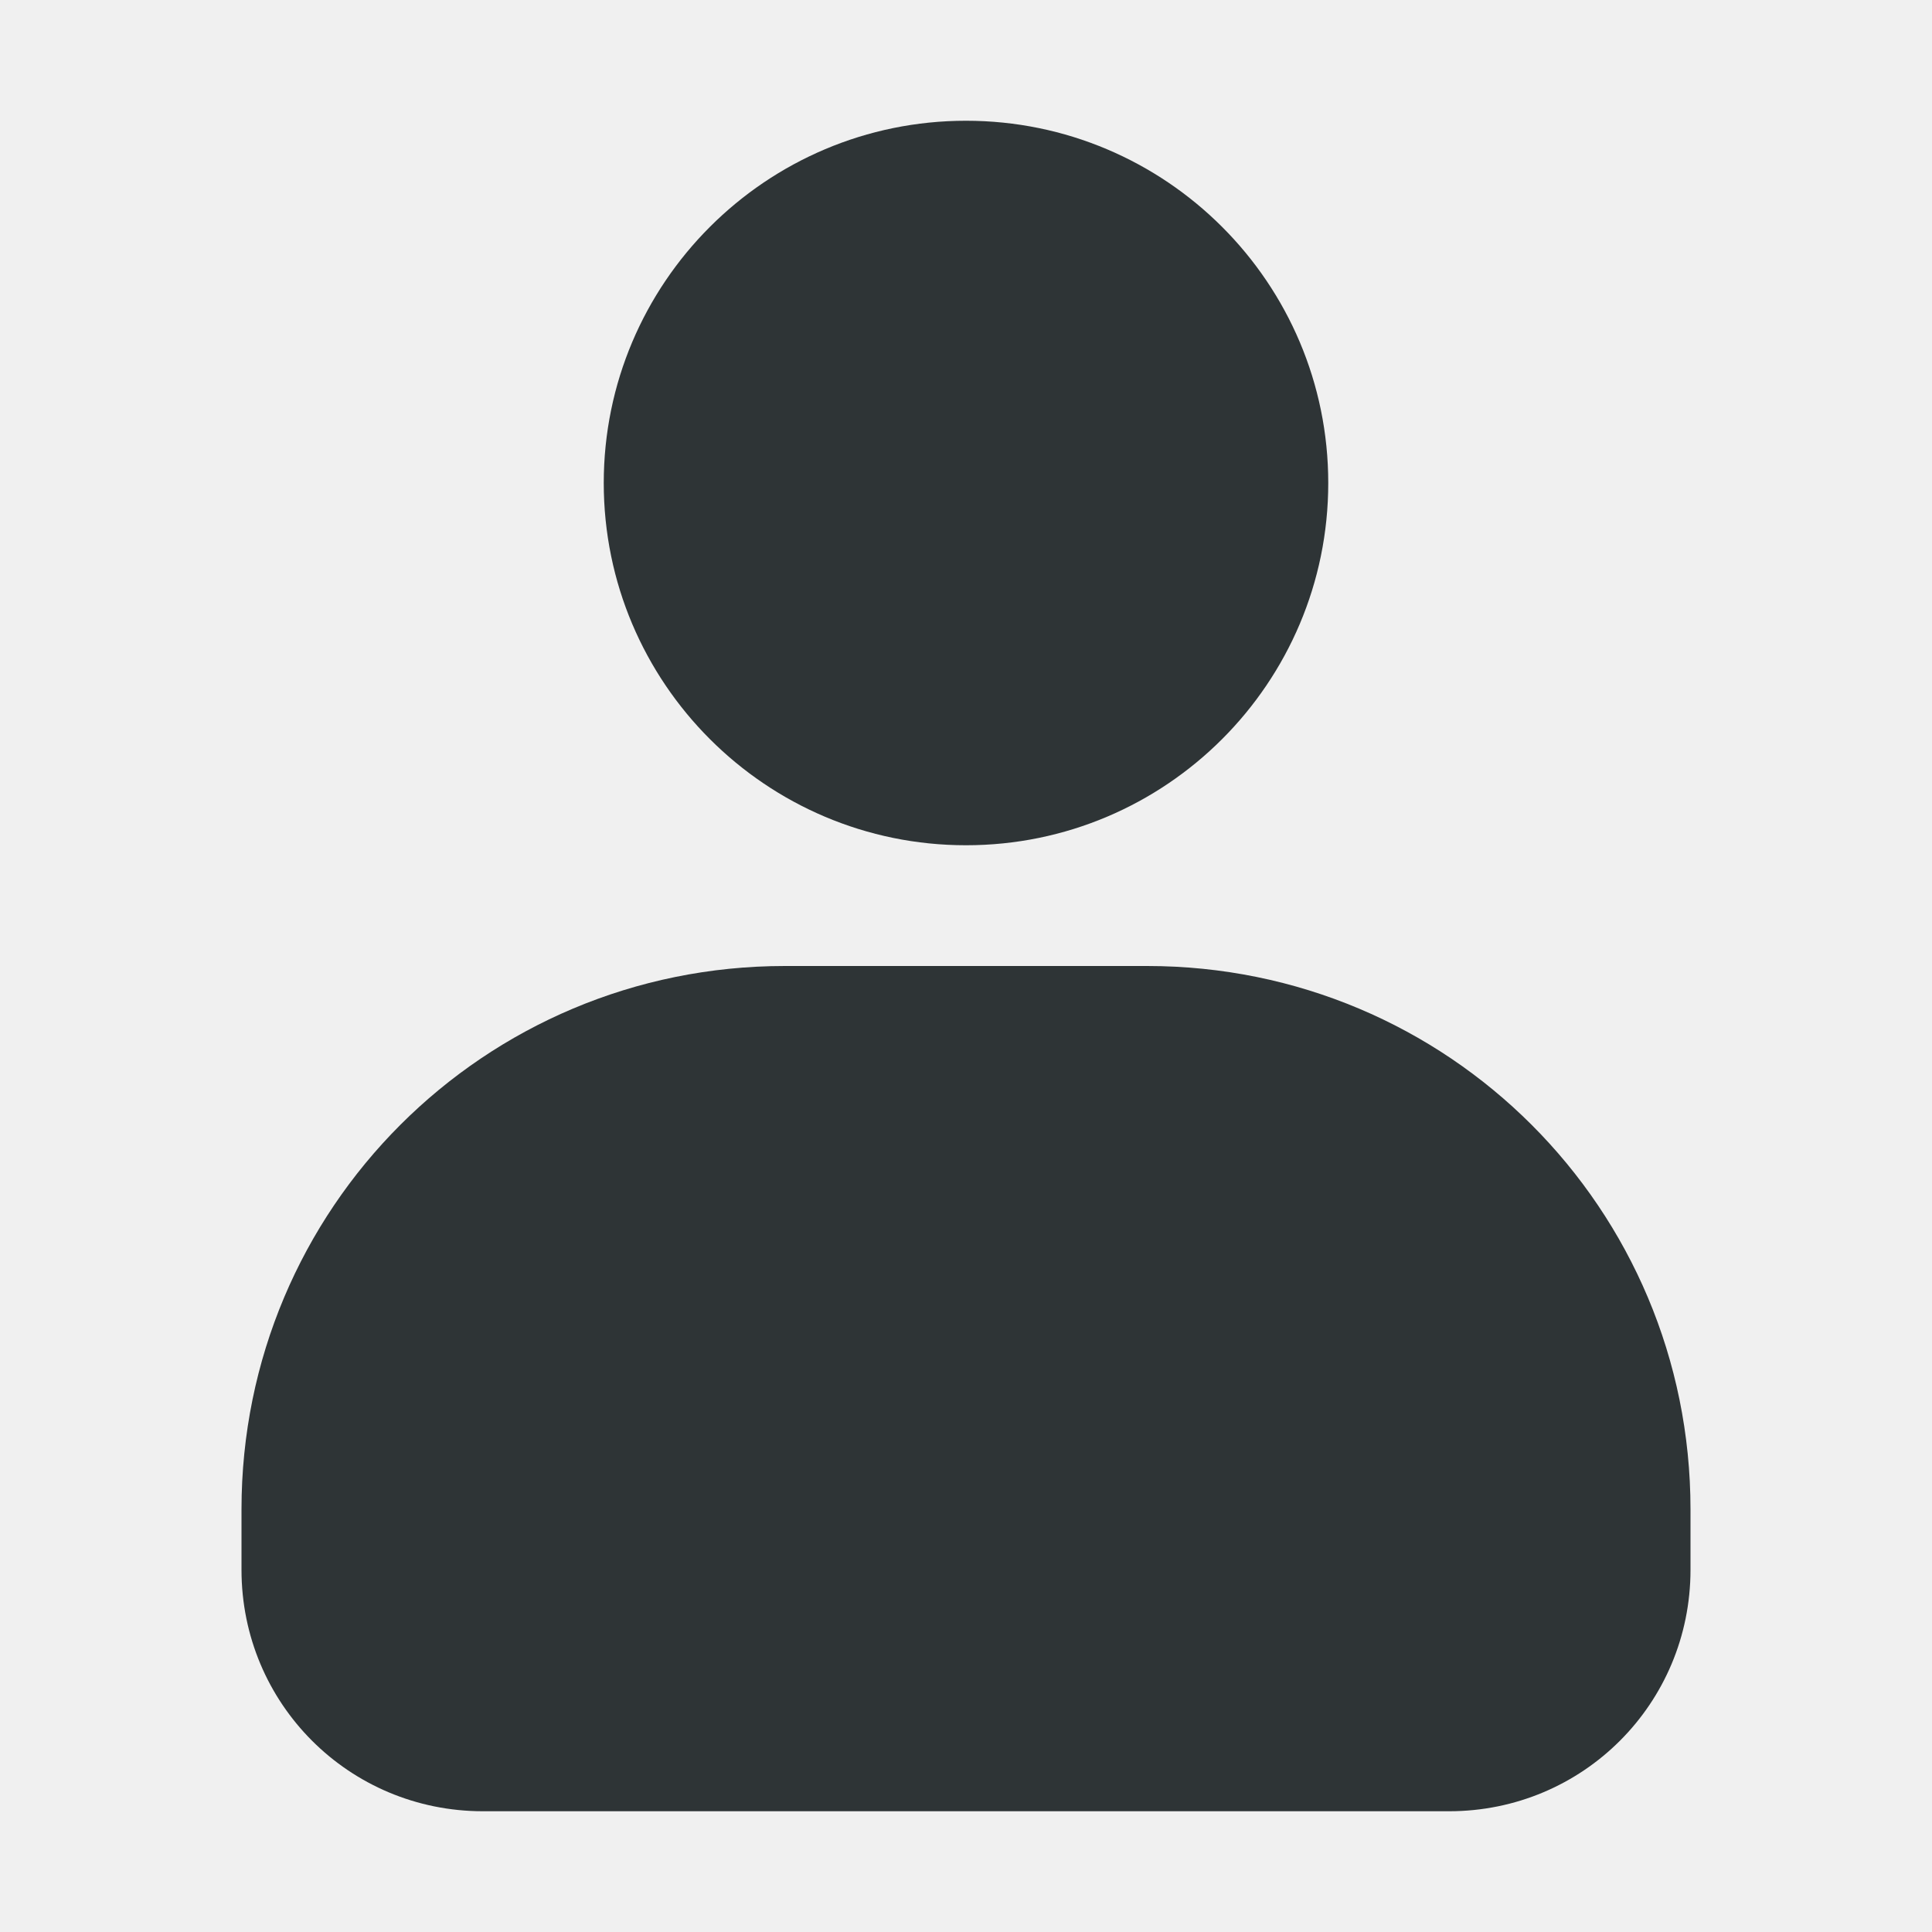
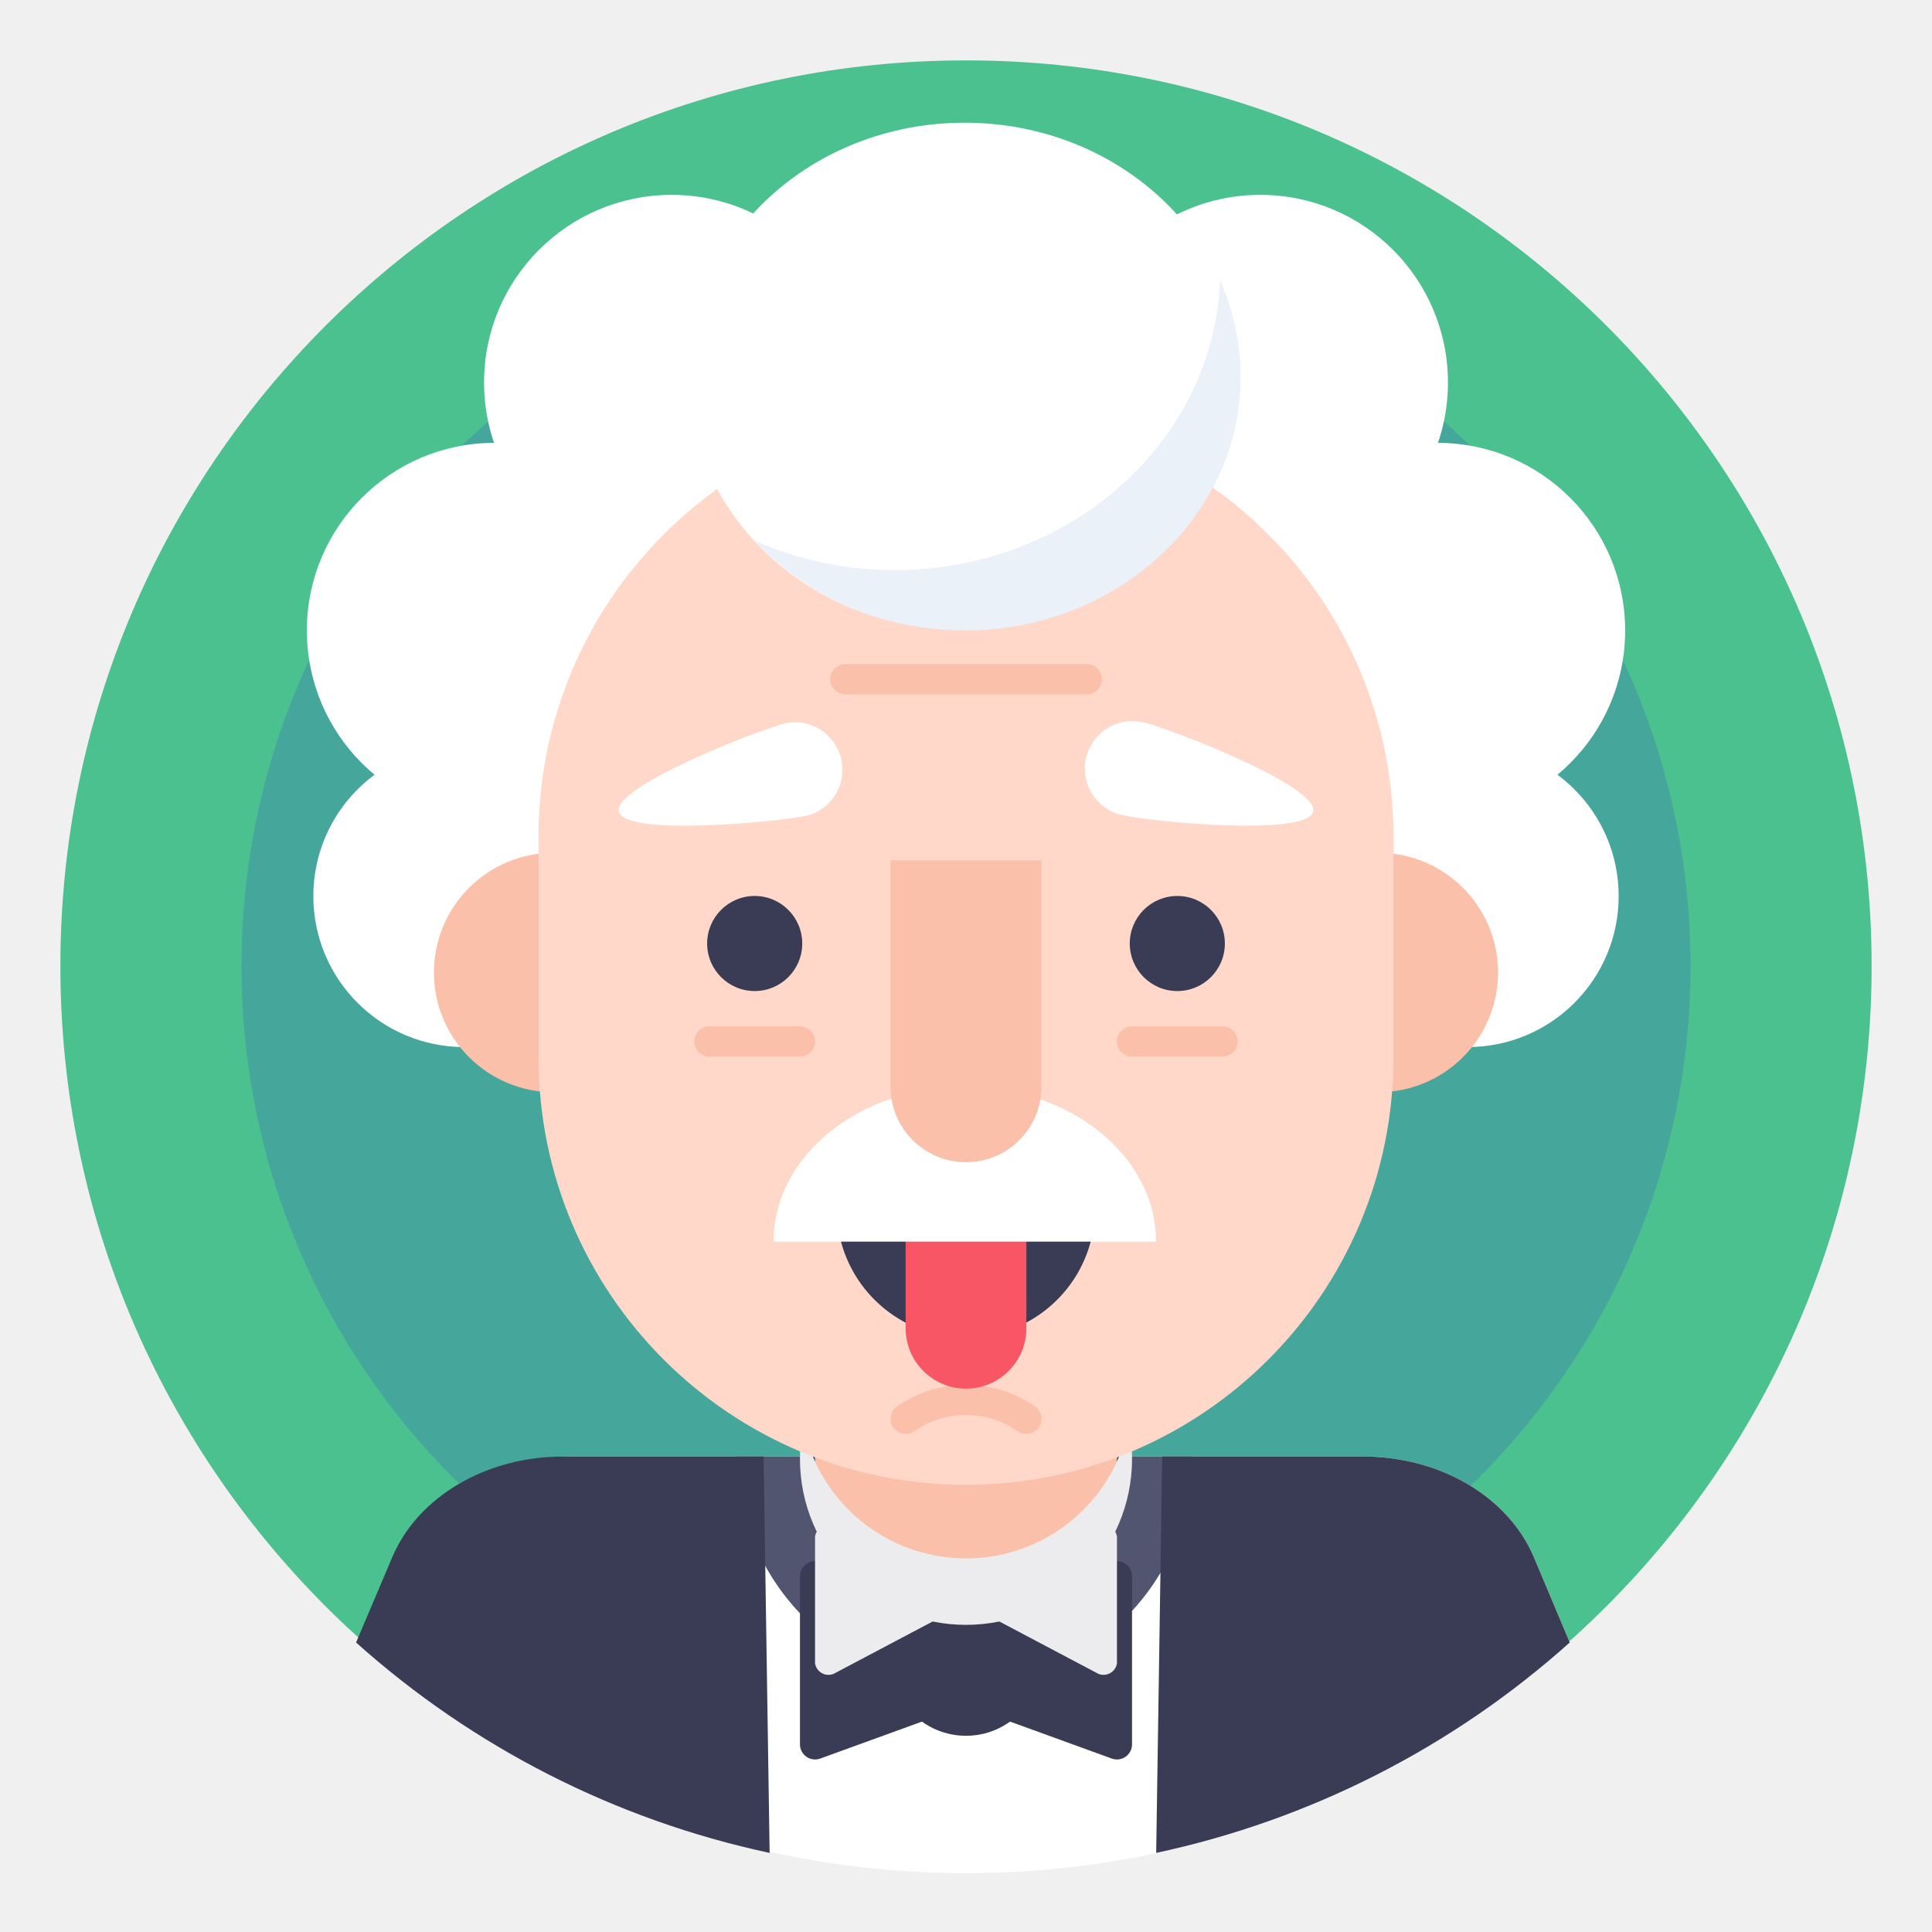
- <svg xmlns="http://www.w3.org/2000/svg" width="800px" height="800px" viewBox="0 0 16 16">
-   <path d="m 8 1 c -1.656 0 -3 1.344 -3 3 s 1.344 3 3 3 s 3 -1.344 3 -3 s -1.344 -3 -3 -3 z m -1.5 7 c -2.492 0 -4.5 2.008 -4.5 4.5 v 0.5 c 0 1.109 0.891 2 2 2 h 8 c 1.109 0 2 -0.891 2 -2 v -0.5 c 0 -2.492 -2.008 -4.5 -4.5 -4.5 z m 0 0" fill="#2e3436" />
+ <svg xmlns="http://www.w3.org/2000/svg" width="800px" height="800px" viewBox="0 0 128 128" data-name="Layer 1" id="Layer_1">
+   <defs>
+     <style>.cls-1{fill:#4bc190;}.cls-12,.cls-2{fill:#356cb6;}.cls-2{opacity:0.3;}.cls-3{fill:#ffffff;}.cls-4{fill:#fbc0aa;}.cls-5{fill:#515570;}.cls-10,.cls-6{fill:none;stroke:#fbc0aa;stroke-linecap:round;stroke-linejoin:round;}.cls-6{stroke-width:20px;}.cls-7,.cls-8{fill:#393c54;}.cls-12,.cls-8{opacity:0.1;}.cls-9{fill:#ffd8c9;}.cls-10{stroke-width:2px;}.cls-11{fill:#f85565;}</style>
+   </defs>
+   <circle class="cls-1" cx="64" cy="64" r="60" />
+   <circle class="cls-2" cx="64" cy="64" r="48" />
+   <circle class="cls-3" cx="30.76" cy="59.37" r="10" />
+   <circle class="cls-3" cx="97.24" cy="59.37" r="10" />
+   <circle class="cls-3" cx="32.76" cy="41.77" r="12.43" />
+   <circle class="cls-3" cx="95.24" cy="41.77" r="12.43" />
+   <circle class="cls-3" cx="44.5" cy="25.34" r="12.43" />
+   <circle class="cls-3" cx="83.5" cy="25.34" r="12.43" />
+   <circle class="cls-4" cx="91.32" cy="64.43" r="7.93" />
+   <path class="cls-3" d="M64,124.1a59.78,59.78,0,0,0,40-15.28l-2.39-5.68c-1.71-4-6.22-6.64-11.29-6.64H37.69c-5.07,0-9.58,2.66-11.29,6.64L24,108.82A59.78,59.78,0,0,0,64,124.1Z" />
+   <path class="cls-5" d="M79,96.5H48.85A15.07,15.07,0,0,0,79,96.5Z" />
+   <line class="cls-6" x1="64" x2="64" y1="84.75" y2="98.5" />
+   <path class="cls-7" d="M64,113l9.66,3.51a1,1,0,0,0,1.34-.94V104.43a1,1,0,0,0-1.34-.94L64,107Z" />
+   <path class="cls-7" d="M64,113l-9.66,3.51a1,1,0,0,1-1.34-.94V104.43a1,1,0,0,1,1.34-.94L64,107Z" />
+   <circle class="cls-7" cx="64" cy="110" r="5" />
+   <path class="cls-3" d="M64,103.25a11,11,0,0,1-10.78-8.8,11.4,11.4,0,0,0-.22,2.2,11,11,0,0,0,22,0,11.4,11.4,0,0,0-.22-2.2A11,11,0,0,1,64,103.25Z" />
+   <path class="cls-8" d="M64,103.25a11,11,0,0,1-10.78-8.8,11.4,11.4,0,0,0-.22,2.2,11,11,0,0,0,22,0,11.4,11.4,0,0,0-.22-2.2A11,11,0,0,1,64,103.25Z" />
+   <path class="cls-3" d="M72.78,101.1,64,105.74l-8.78-4.64a.9.9,0,0,0-1.22.7v8.4a.9.9,0,0,0,1.22.7L64,106.26l8.78,4.64a.9.9,0,0,0,1.22-.7v-8.4A.9.9,0,0,0,72.78,101.1Z" />
+   <path class="cls-8" d="M72.78,101.1,64,105.74l-8.78-4.64a.9.9,0,0,0-1.22.7v8.4a.9.9,0,0,0,1.22.7L64,106.26l8.78,4.64a.9.9,0,0,0,1.22-.7v-8.4A.9.9,0,0,0,72.78,101.1Z" />
+   <circle class="cls-4" cx="36.68" cy="64.43" r="7.93" />
+   <path class="cls-9" d="M64,98.37A28.31,28.31,0,0,1,35.68,70.05V55.43a28.32,28.32,0,1,1,56.64,0V70.05A28.31,28.31,0,0,1,64,98.37Z" />
+   <path class="cls-10" d="M60,94a7,7,0,0,1,8,0" />
+   <path class="cls-7" d="M71.55,80a1,1,0,0,1,.94,1.07,8.56,8.56,0,0,1-17,0A1,1,0,0,1,56.45,80Z" />
+   <path class="cls-11" d="M64,92h0a4,4,0,0,1-4-4V77h8V88A4,4,0,0,1,64,92Z" />
+   <path class="cls-3" d="M51.25,82.26C51.25,76.59,56.93,72,63.92,72s12.67,4.59,12.67,10.26" />
+   <path class="cls-4" d="M64,77h0a5,5,0,0,1-5-5V57H69V72A5,5,0,0,1,64,77Z" />
+   <circle class="cls-7" cx="50" cy="62.51" r="3.15" />
+   <line class="cls-10" x1="56" x2="72" y1="45" y2="45" />
+   <ellipse class="cls-3" cx="63.91" cy="24.95" rx="18.28" ry="16.82" />
+   <path class="cls-12" d="M80.83,18.58c-.41,10.66-9.9,19.19-21.58,19.19A23.05,23.05,0,0,1,50,35.83a18.9,18.9,0,0,0,13.93,5.94C74,41.77,82.19,34.24,82.19,25A15.72,15.72,0,0,0,80.83,18.58Z" />
+   <circle class="cls-7" cx="78" cy="62.51" r="3.15" />
+   <path class="cls-3" d="M87,53.77c-.4,1.69-10.86.65-12.55.25a3.15,3.15,0,1,1,1.46-6.12C77.58,48.3,87.38,52.08,87,53.77Z" />
+   <path class="cls-3" d="M41,53.77c.4,1.69,10.86.65,12.55.25a3.15,3.15,0,0,0-1.46-6.12C50.42,48.3,40.62,52.08,41,53.77Z" />
+   <line class="cls-10" x1="75" x2="81" y1="69" y2="69" />
+   <line class="cls-10" x1="47" x2="53" y1="69" y2="69" />
+   <path class="cls-7" d="M104,108.82l-2.39-5.68c-1.71-4-6.22-6.64-11.29-6.64H77l-.4,26.26A59.82,59.82,0,0,0,104,108.82Z" />
+   <path class="cls-7" d="M23.59,108.82,26,103.14c1.71-4,6.23-6.64,11.29-6.64H50.59l.4,26.26A59.82,59.82,0,0,1,23.59,108.82Z" />
</svg>
